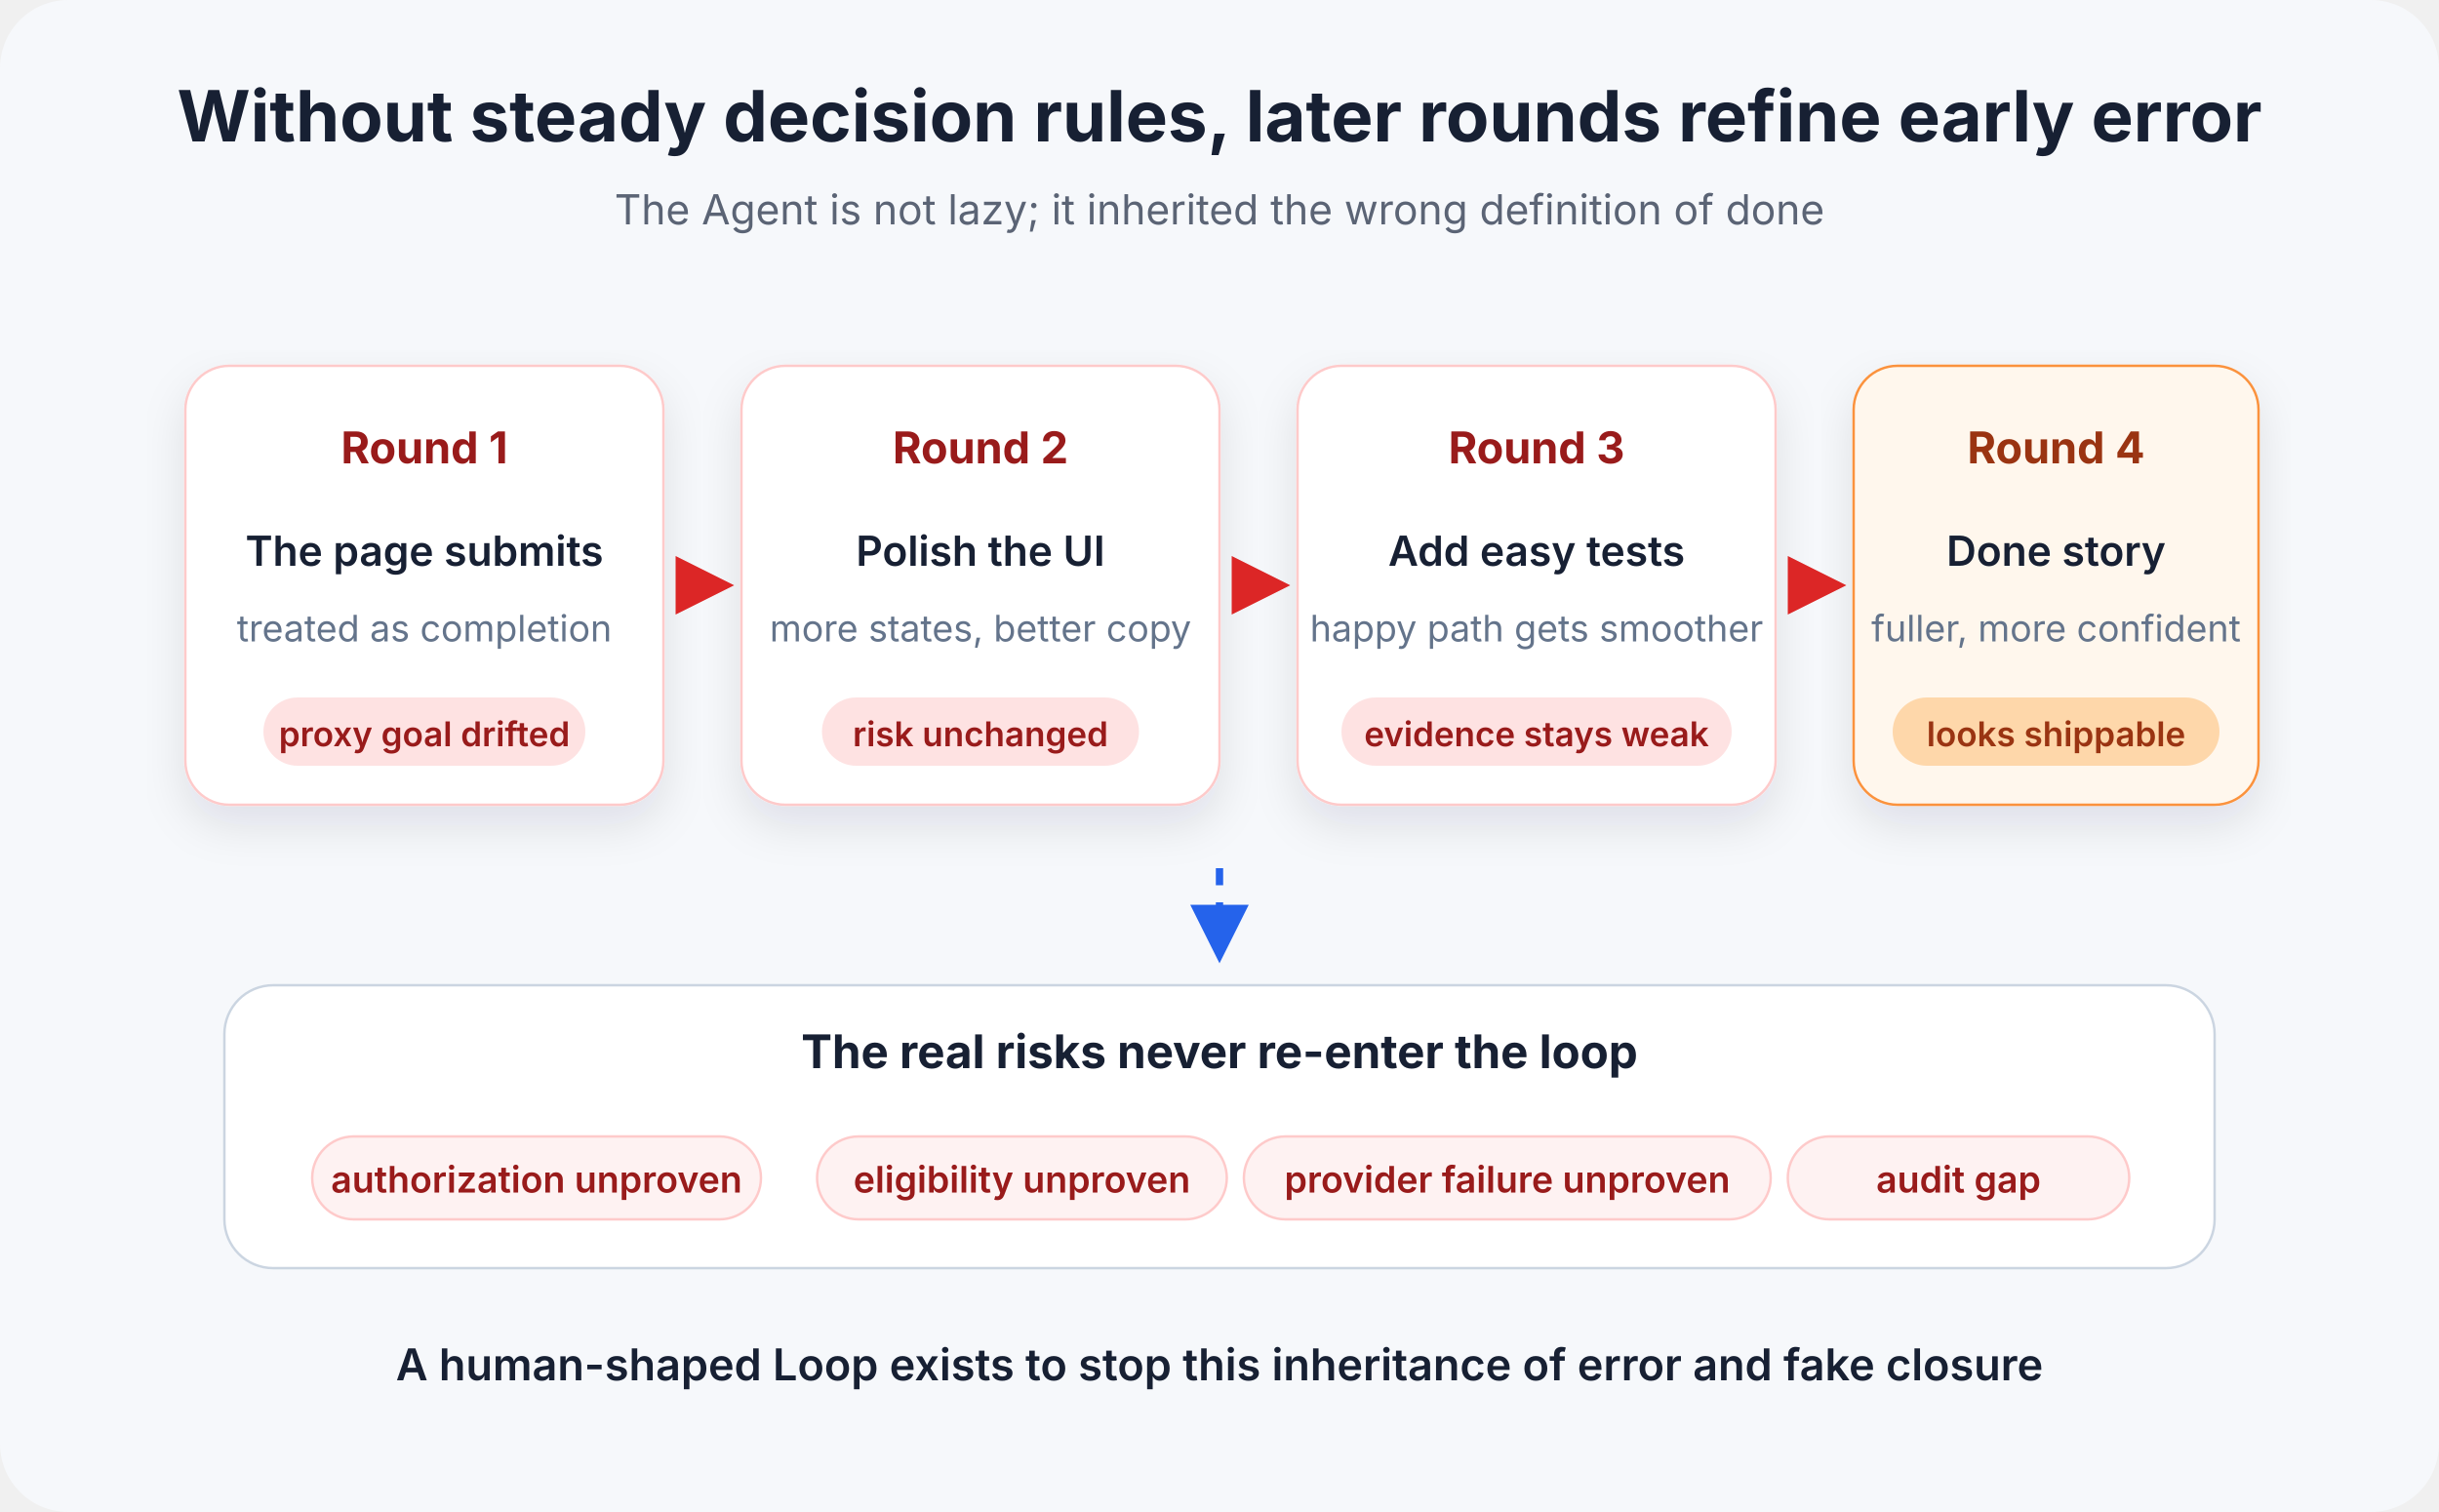
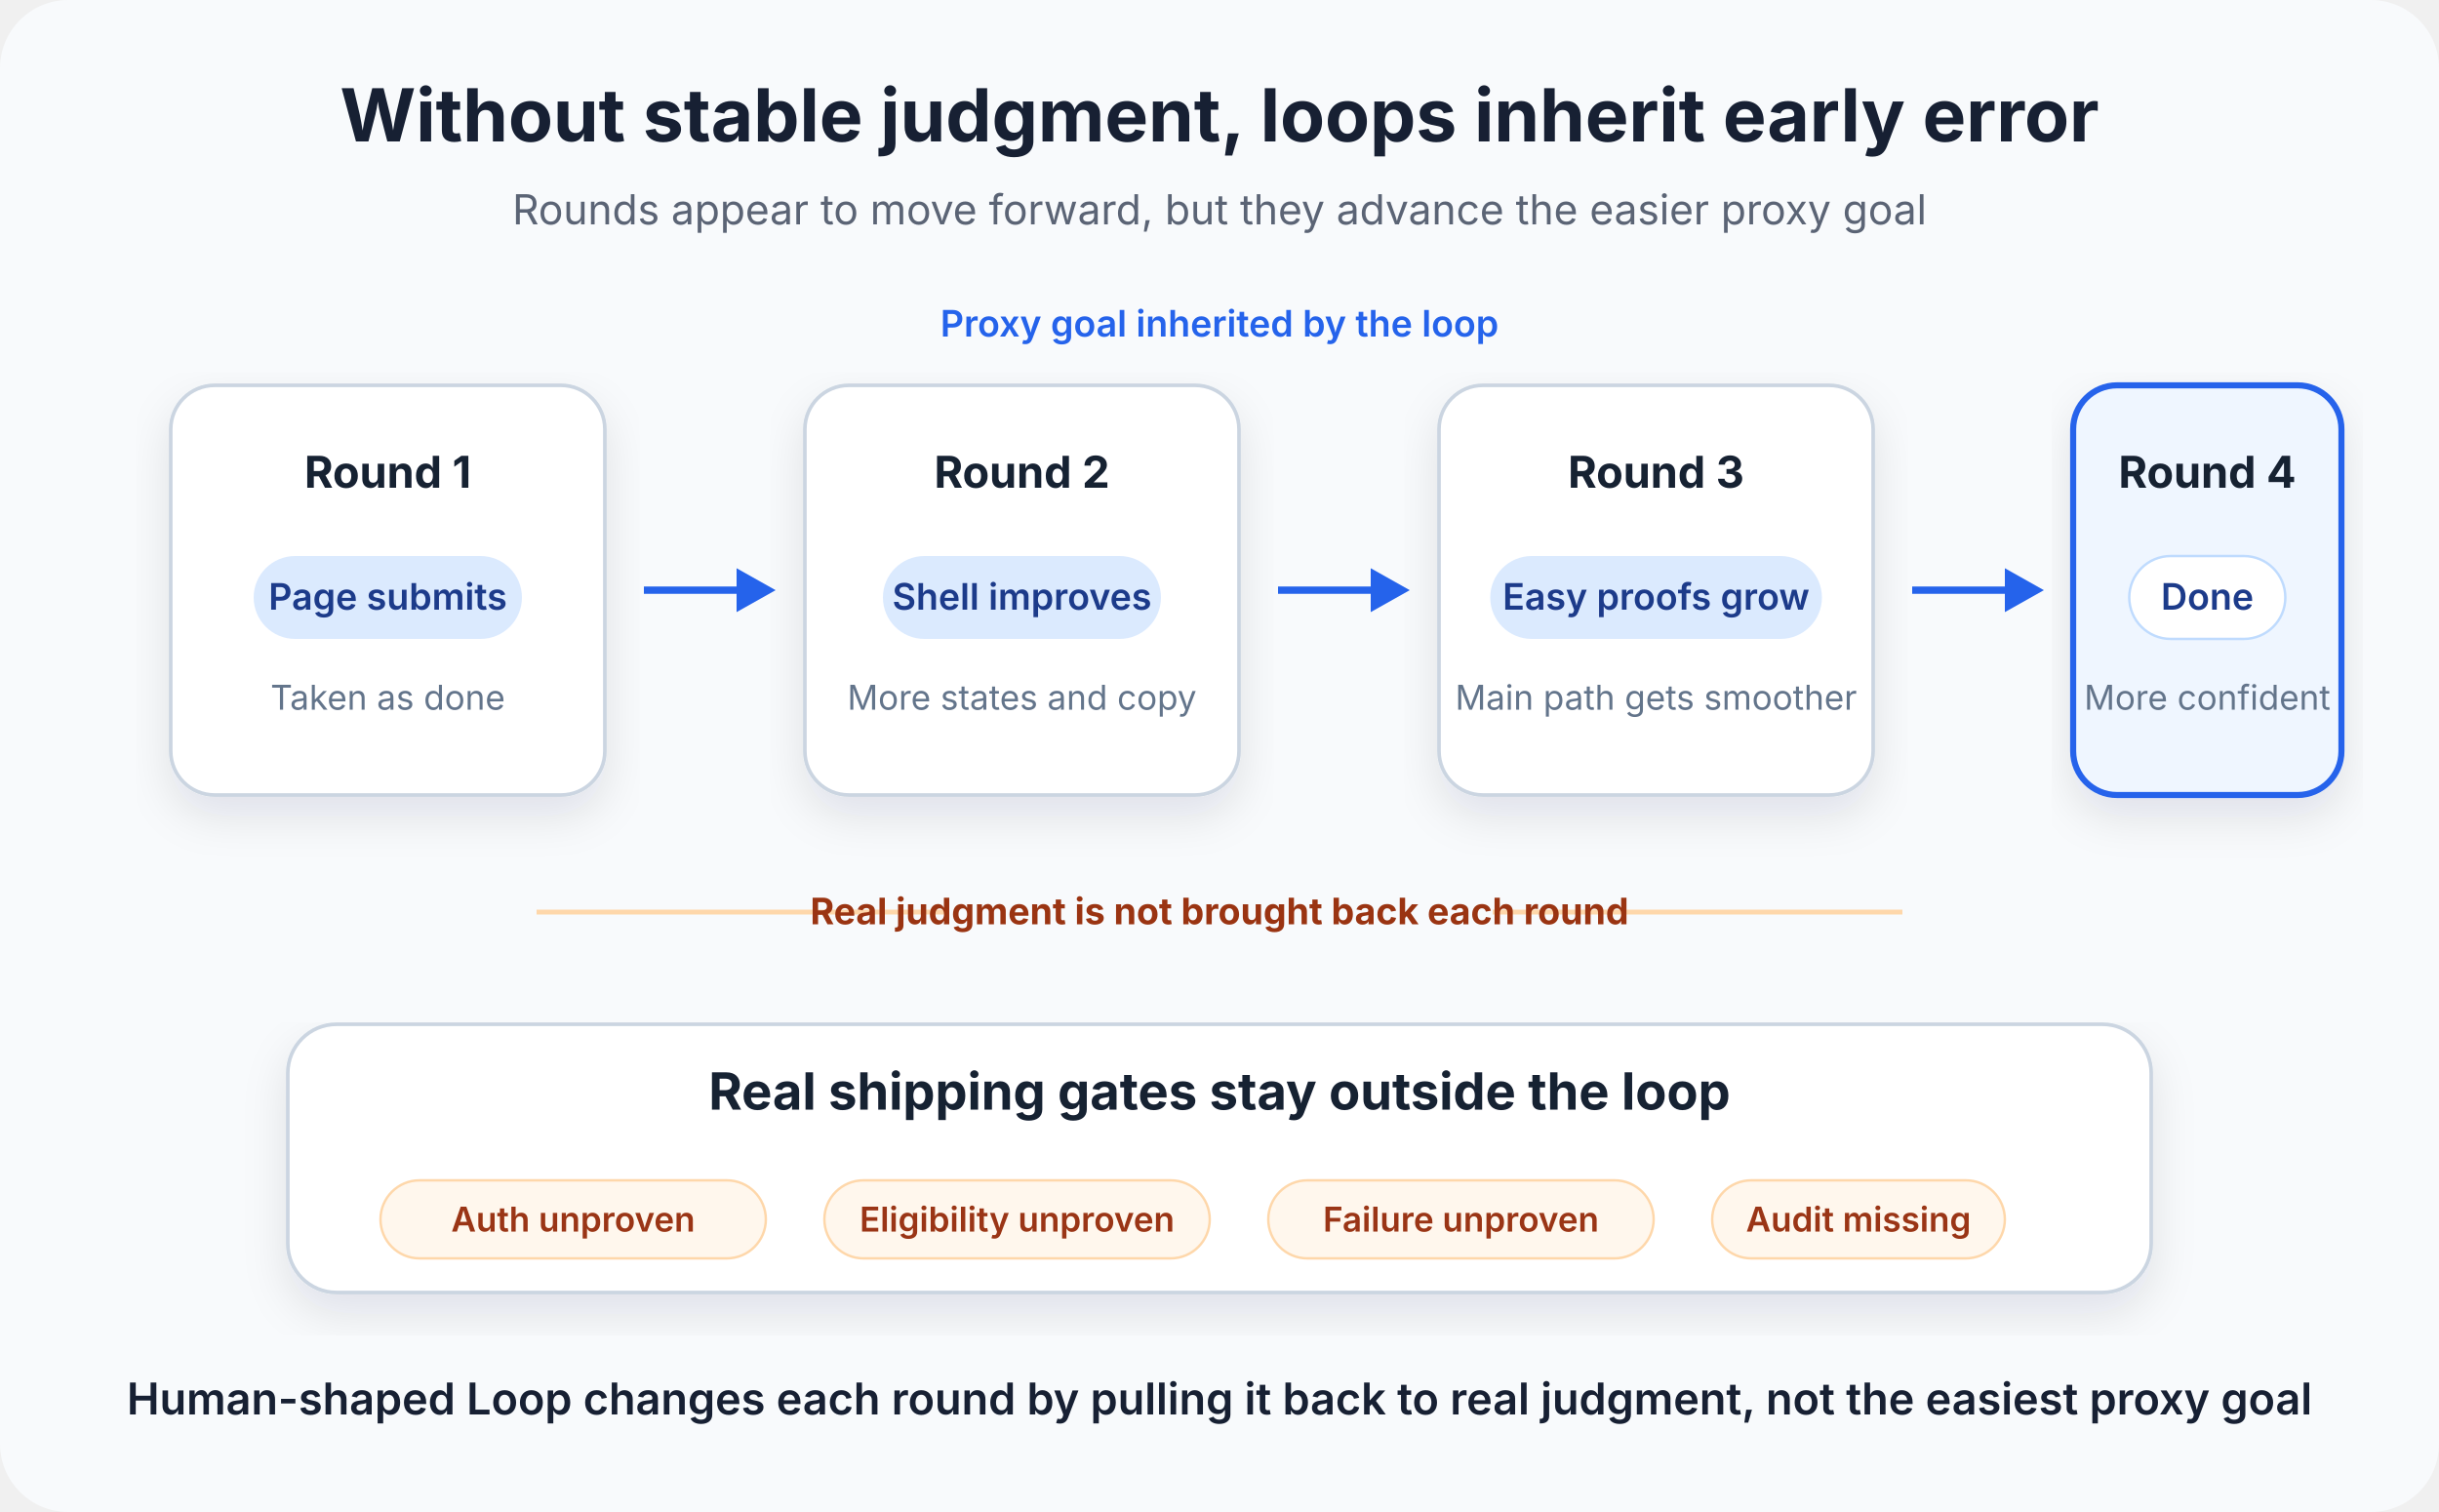
<svg xmlns="http://www.w3.org/2000/svg" width="1000" height="620" viewBox="0 0 1000 620" role="img" aria-labelledby="title desc">
  <defs>
-     <marker id="arrow-red" markerWidth="12" markerHeight="12" refX="9" refY="6" orient="auto">
-       <path d="M2 2 L10 6 L2 10 Z" fill="#dc2626" />
-     </marker>
-     <marker id="arrow-blue" markerWidth="12" markerHeight="12" refX="9" refY="6" orient="auto">
-       <path d="M2 2 L10 6 L2 10 Z" fill="#2563eb" />
-     </marker>
    <filter id="shadow" x="-8%" y="-8%" width="116%" height="124%">
      <feDropShadow dx="0" dy="8" stdDeviation="9" flood-color="#0f172a" flood-opacity="0.10" />
    </filter>
  </defs>
-   <rect width="1000" height="620" rx="28" fill="#f6f8fb" />
-   <text x="500" y="58" text-anchor="middle" font-family="Inter, Arial, sans-serif" font-size="29" font-weight="700" fill="#172033">Without steady decision rules, later rounds refine early error</text>
-   <text x="500" y="92" text-anchor="middle" font-family="Inter, Arial, sans-serif" font-size="17" fill="#5b6475">The Agent is not lazy; it inherited the wrong definition of done</text>
-   <rect x="76" y="150" width="196" height="180" rx="18" fill="#ffffff" stroke="#fecaca" filter="url(#shadow)" />
-   <text x="174" y="190" text-anchor="middle" font-family="Inter, Arial, sans-serif" font-size="18" font-weight="700" fill="#991b1b">Round 1</text>
-   <text x="174" y="232" text-anchor="middle" font-family="Inter, Arial, sans-serif" font-size="17" font-weight="600" fill="#172033">The page submits</text>
-   <text x="174" y="263" text-anchor="middle" font-family="Inter, Arial, sans-serif" font-size="15" fill="#64748b">treated as completion</text>
-   <rect x="108" y="286" width="132" height="28" rx="14" fill="#fee2e2" />
-   <text x="174" y="306" text-anchor="middle" font-family="Inter, Arial, sans-serif" font-size="14" font-weight="600" fill="#991b1b">proxy goal drifted</text>
-   <rect x="304" y="150" width="196" height="180" rx="18" fill="#ffffff" stroke="#fecaca" filter="url(#shadow)" />
-   <text x="402" y="190" text-anchor="middle" font-family="Inter, Arial, sans-serif" font-size="18" font-weight="700" fill="#991b1b">Round 2</text>
-   <text x="402" y="232" text-anchor="middle" font-family="Inter, Arial, sans-serif" font-size="17" font-weight="600" fill="#172033">Polish the UI</text>
-   <text x="402" y="263" text-anchor="middle" font-family="Inter, Arial, sans-serif" font-size="15" fill="#64748b">more states, better copy</text>
-   <rect x="337" y="286" width="130" height="28" rx="14" fill="#fee2e2" />
-   <text x="402" y="306" text-anchor="middle" font-family="Inter, Arial, sans-serif" font-size="14" font-weight="600" fill="#991b1b">risk unchanged</text>
-   <rect x="532" y="150" width="196" height="180" rx="18" fill="#ffffff" stroke="#fecaca" filter="url(#shadow)" />
-   <text x="630" y="190" text-anchor="middle" font-family="Inter, Arial, sans-serif" font-size="18" font-weight="700" fill="#991b1b">Round 3</text>
-   <text x="630" y="232" text-anchor="middle" font-family="Inter, Arial, sans-serif" font-size="17" font-weight="600" fill="#172033">Add easy tests</text>
-   <text x="630" y="263" text-anchor="middle" font-family="Inter, Arial, sans-serif" font-size="15" fill="#64748b">happy path gets smoother</text>
-   <rect x="550" y="286" width="160" height="28" rx="14" fill="#fee2e2" />
-   <text x="630" y="306" text-anchor="middle" font-family="Inter, Arial, sans-serif" font-size="14" font-weight="600" fill="#991b1b">evidence stays weak</text>
-   <rect x="760" y="150" width="166" height="180" rx="18" fill="#fff7ed" stroke="#fb923c" filter="url(#shadow)" />
-   <text x="843" y="190" text-anchor="middle" font-family="Inter, Arial, sans-serif" font-size="18" font-weight="700" fill="#9a3412">Round 4</text>
-   <text x="843" y="232" text-anchor="middle" font-family="Inter, Arial, sans-serif" font-size="17" font-weight="600" fill="#172033">Done story</text>
-   <text x="843" y="263" text-anchor="middle" font-family="Inter, Arial, sans-serif" font-size="15" fill="#64748b">fuller, more confident</text>
-   <rect x="776" y="286" width="134" height="28" rx="14" fill="#fed7aa" />
-   <text x="843" y="306" text-anchor="middle" font-family="Inter, Arial, sans-serif" font-size="14" font-weight="600" fill="#9a3412">looks shippable</text>
-   <path d="M278 240 L298 240" stroke="#dc2626" stroke-width="3" marker-end="url(#arrow-red)" />
-   <path d="M506 240 L526 240" stroke="#dc2626" stroke-width="3" marker-end="url(#arrow-red)" />
-   <path d="M734 240 L754 240" stroke="#dc2626" stroke-width="3" marker-end="url(#arrow-red)" />
-   <rect x="92" y="404" width="816" height="116" rx="20" fill="#ffffff" stroke="#cbd5e1" />
-   <text x="500" y="438" text-anchor="middle" font-family="Inter, Arial, sans-serif" font-size="19" font-weight="700" fill="#172033">The real risks never re-enter the loop</text>
-   <rect x="128" y="466" width="184" height="34" rx="17" fill="#fef2f2" stroke="#fecaca" />
-   <text x="220" y="489" text-anchor="middle" font-family="Inter, Arial, sans-serif" font-size="15" font-weight="600" fill="#991b1b">authorization unproven</text>
-   <rect x="335" y="466" width="168" height="34" rx="17" fill="#fef2f2" stroke="#fecaca" />
-   <text x="419" y="489" text-anchor="middle" font-family="Inter, Arial, sans-serif" font-size="15" font-weight="600" fill="#991b1b">eligibility unproven</text>
-   <rect x="510" y="466" width="216" height="34" rx="17" fill="#fef2f2" stroke="#fecaca" />
-   <text x="618" y="489" text-anchor="middle" font-family="Inter, Arial, sans-serif" font-size="15" font-weight="600" fill="#991b1b">provider failure unproven</text>
-   <rect x="733" y="466" width="140" height="34" rx="17" fill="#fef2f2" stroke="#fecaca" />
-   <text x="803" y="489" text-anchor="middle" font-family="Inter, Arial, sans-serif" font-size="15" font-weight="600" fill="#991b1b">audit gap</text>
-   <path d="M500 356 L500 392" stroke="#2563eb" stroke-width="3" stroke-dasharray="7 7" marker-end="url(#arrow-blue)" />
-   <text x="500" y="566" text-anchor="middle" font-family="Inter, Arial, sans-serif" font-size="18" font-weight="600" fill="#172033">A human-shaped Loop exists to stop this inheritance of error and fake closure</text>
+   <rect width="1000" height="620" rx="28" fill="#f8fafc" />
+   <text x="500" y="58" text-anchor="middle" font-family="Inter, Arial, sans-serif" font-size="30" font-weight="700" fill="#172033">Without stable judgment, loops inherit early error</text>
+   <text x="500" y="92" text-anchor="middle" font-family="Inter, Arial, sans-serif" font-size="17" font-weight="400" fill="#5b6475">Rounds appear to move forward, but they advance the easier proxy goal</text>
+   <text x="500" y="138" text-anchor="middle" font-family="Inter, Arial, sans-serif" font-size="15" font-weight="600" fill="#2563eb">Proxy goal inherited by the loop</text>
+   <g filter="url(#shadow)">
+     <rect x="70" y="158" width="178" height="168" rx="18" fill="#ffffff" stroke="#cbd5e1" stroke-width="1.5" />
+     <text x="159" y="200" text-anchor="middle" font-family="Inter, Arial, sans-serif" font-size="18" font-weight="700" fill="#172033">Round 1</text>
+     <rect x="104" y="228" width="110" height="34" rx="17" fill="#dbeafe" />
+     <text x="159" y="250" text-anchor="middle" font-family="Inter, Arial, sans-serif" font-size="15" font-weight="600" fill="#1e3a8a">Page submits</text>
+     <text x="159" y="291" text-anchor="middle" font-family="Inter, Arial, sans-serif" font-size="14" font-weight="400" fill="#64748b">Taken as done</text>
+   </g>
+   <path d="M264 242 H304" stroke="#2563eb" stroke-width="3" fill="none" />
+   <polygon points="318,242 302,233 302,251" fill="#2563eb" />
+   <g filter="url(#shadow)">
+     <rect x="330" y="158" width="178" height="168" rx="18" fill="#ffffff" stroke="#cbd5e1" stroke-width="1.5" />
+     <text x="419" y="200" text-anchor="middle" font-family="Inter, Arial, sans-serif" font-size="18" font-weight="700" fill="#172033">Round 2</text>
+     <rect x="362" y="228" width="114" height="34" rx="17" fill="#dbeafe" />
+     <text x="419" y="250" text-anchor="middle" font-family="Inter, Arial, sans-serif" font-size="15" font-weight="600" fill="#1e3a8a">Shell improves</text>
+     <text x="419" y="291" text-anchor="middle" font-family="Inter, Arial, sans-serif" font-size="14" font-weight="400" fill="#64748b">More states and copy</text>
+   </g>
+   <path d="M524 242 H564" stroke="#2563eb" stroke-width="3" fill="none" />
+   <polygon points="578,242 562,233 562,251" fill="#2563eb" />
+   <g filter="url(#shadow)">
+     <rect x="590" y="158" width="178" height="168" rx="18" fill="#ffffff" stroke="#cbd5e1" stroke-width="1.5" />
+     <text x="679" y="200" text-anchor="middle" font-family="Inter, Arial, sans-serif" font-size="18" font-weight="700" fill="#172033">Round 3</text>
+     <rect x="611" y="228" width="136" height="34" rx="17" fill="#dbeafe" />
+     <text x="679" y="250" text-anchor="middle" font-family="Inter, Arial, sans-serif" font-size="15" font-weight="600" fill="#1e3a8a">Easy proofs grow</text>
+     <text x="679" y="291" text-anchor="middle" font-family="Inter, Arial, sans-serif" font-size="14" font-weight="400" fill="#64748b">Main path gets smoother</text>
+   </g>
+   <path d="M784 242 H824" stroke="#2563eb" stroke-width="3" fill="none" />
+   <polygon points="838,242 822,233 822,251" fill="#2563eb" />
+   <g filter="url(#shadow)">
+     <rect x="850" y="158" width="110" height="168" rx="18" fill="#eff6ff" stroke="#2563eb" stroke-width="2.5" />
+     <text x="905" y="200" text-anchor="middle" font-family="Inter, Arial, sans-serif" font-size="18" font-weight="700" fill="#172033">Round 4</text>
+     <rect x="873" y="228" width="64" height="34" rx="17" fill="#ffffff" stroke="#bfdbfe" />
+     <text x="905" y="250" text-anchor="middle" font-family="Inter, Arial, sans-serif" font-size="15" font-weight="600" fill="#1e3a8a">Done</text>
+     <text x="905" y="291" text-anchor="middle" font-family="Inter, Arial, sans-serif" font-size="14" font-weight="400" fill="#64748b">More confident</text>
+   </g>
+   <line x1="220" y1="374" x2="388" y2="374" stroke="#fed7aa" stroke-width="2" />
+   <line x1="612" y1="374" x2="780" y2="374" stroke="#fed7aa" stroke-width="2" />
+   <text x="500" y="379" text-anchor="middle" font-family="Inter, Arial, sans-serif" font-size="15" font-weight="700" fill="#9a3412">Real judgment is not brought back each round</text>
+   <g filter="url(#shadow)">
+     <rect x="118" y="420" width="764" height="110" rx="20" fill="#ffffff" stroke="#cbd5e1" stroke-width="1.5" />
+     <text x="500" y="455" text-anchor="middle" font-family="Inter, Arial, sans-serif" font-size="21" font-weight="700" fill="#172033">Real shipping gates stay outside the loop</text>
+     <rect x="156" y="484" width="158" height="32" rx="16" fill="#fff7ed" stroke="#fed7aa" />
+     <text x="235" y="505" text-anchor="middle" font-family="Inter, Arial, sans-serif" font-size="14" font-weight="600" fill="#9a3412">Auth unproven</text>
+     <rect x="338" y="484" width="158" height="32" rx="16" fill="#fff7ed" stroke="#fed7aa" />
+     <text x="417" y="505" text-anchor="middle" font-family="Inter, Arial, sans-serif" font-size="14" font-weight="600" fill="#9a3412">Eligibility unproven</text>
+     <rect x="520" y="484" width="158" height="32" rx="16" fill="#fff7ed" stroke="#fed7aa" />
+     <text x="599" y="505" text-anchor="middle" font-family="Inter, Arial, sans-serif" font-size="14" font-weight="600" fill="#9a3412">Failure unproven</text>
+     <rect x="702" y="484" width="120" height="32" rx="16" fill="#fff7ed" stroke="#fed7aa" />
+     <text x="762" y="505" text-anchor="middle" font-family="Inter, Arial, sans-serif" font-size="14" font-weight="600" fill="#9a3412">Audit missing</text>
+   </g>
+   <text x="500" y="580" text-anchor="middle" font-family="Inter, Arial, sans-serif" font-size="18" font-weight="600" fill="#172033">Human-shaped Loop changes each round by pulling it back to real judgment, not the easiest proxy goal</text>
</svg>
